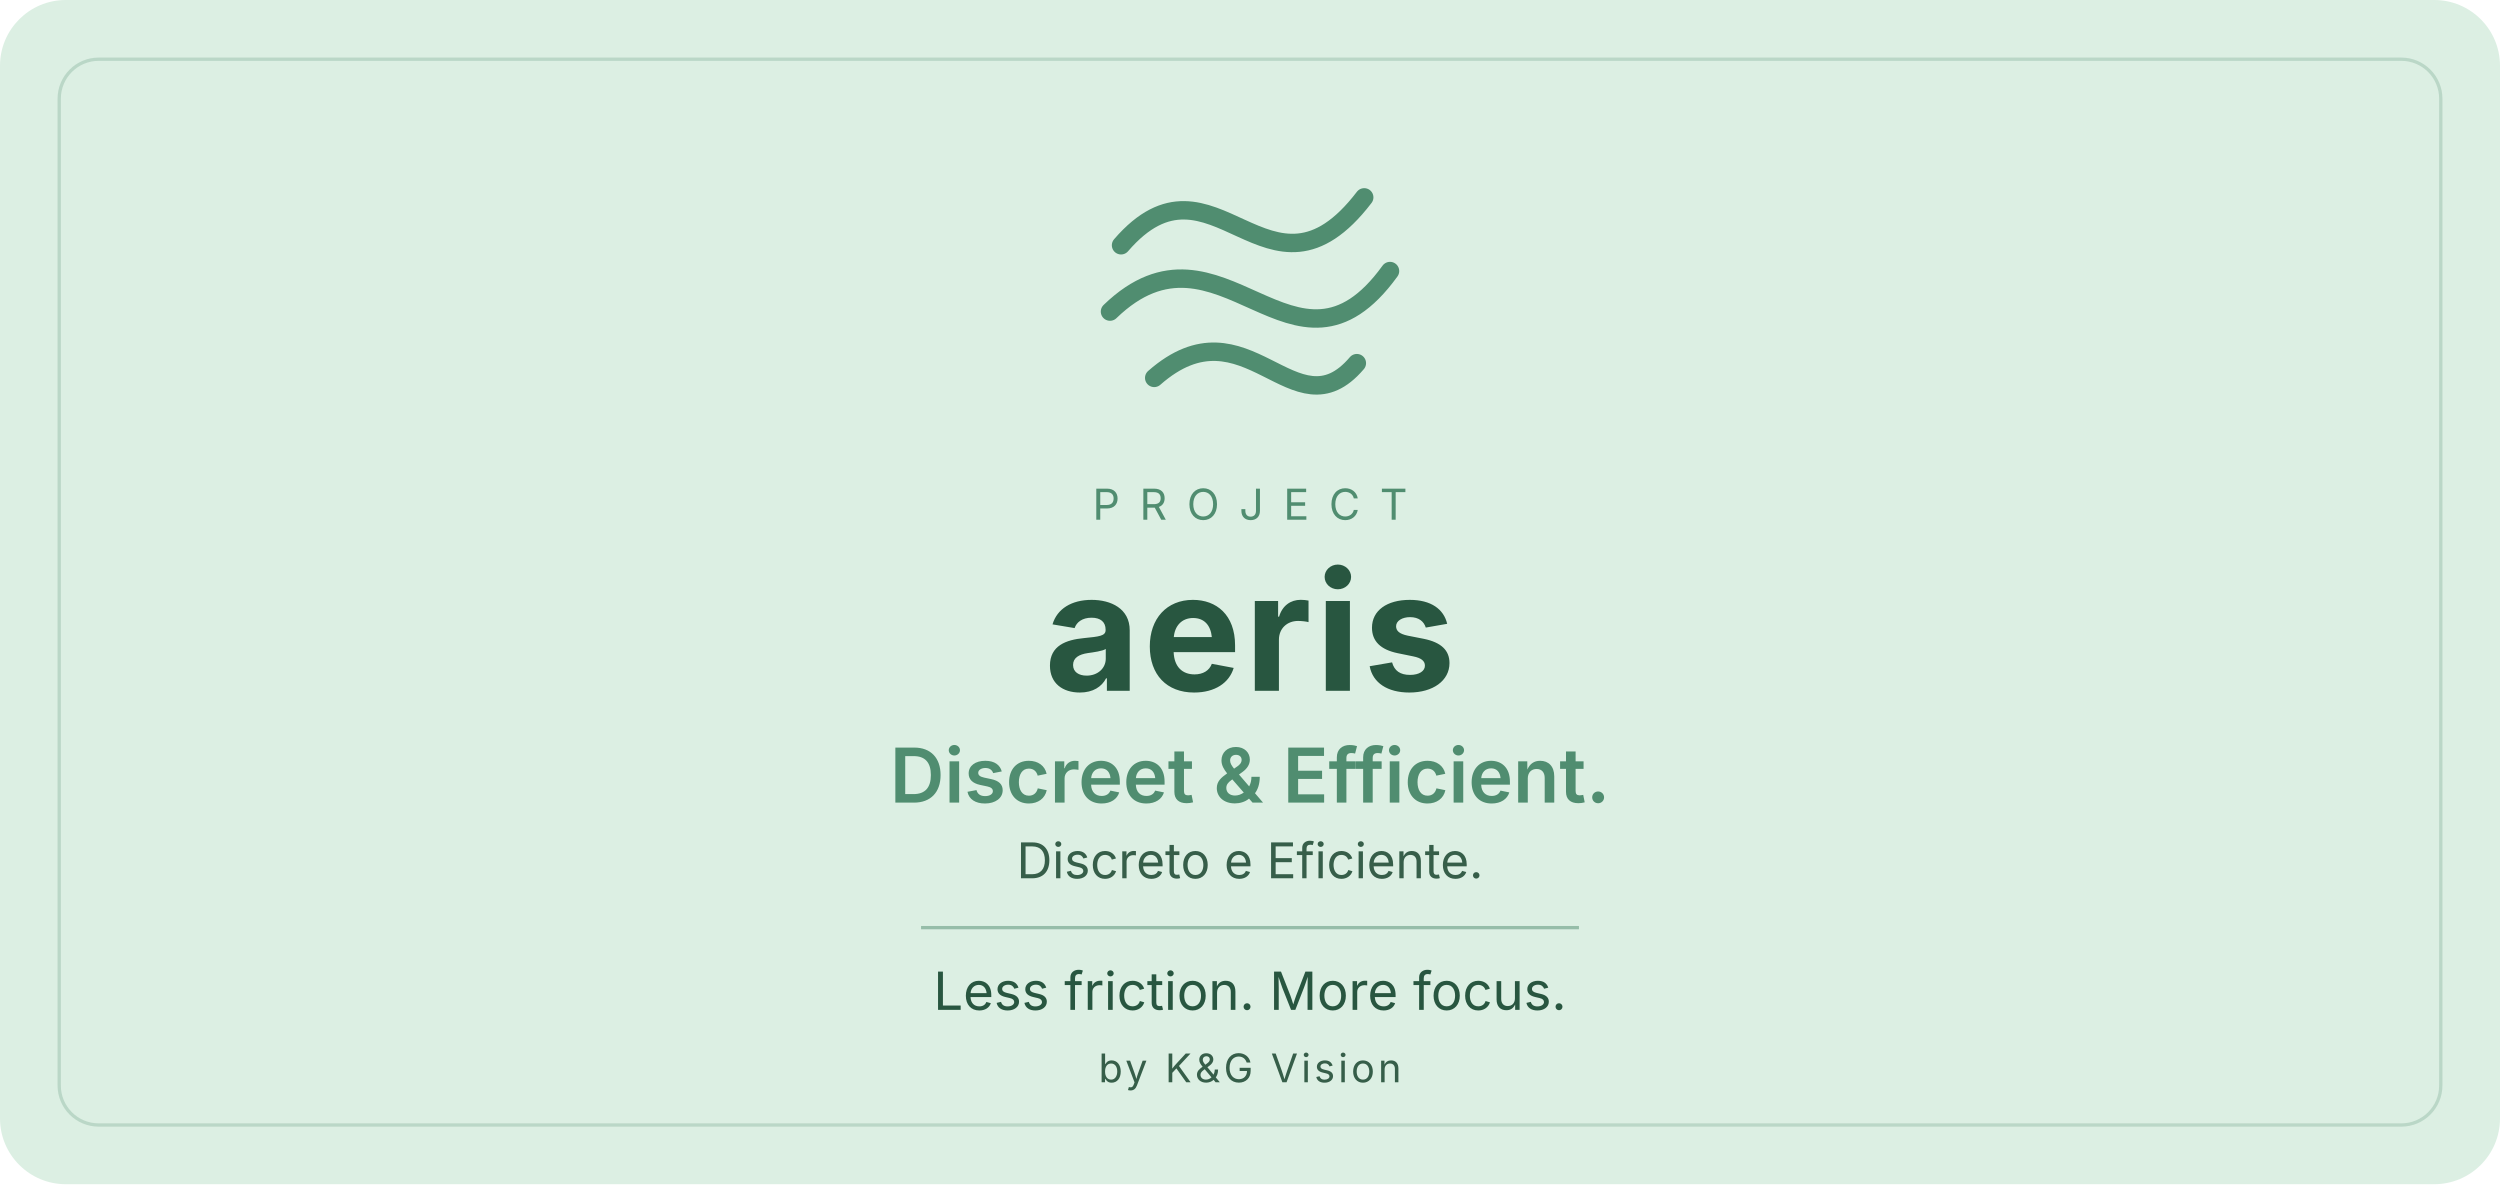
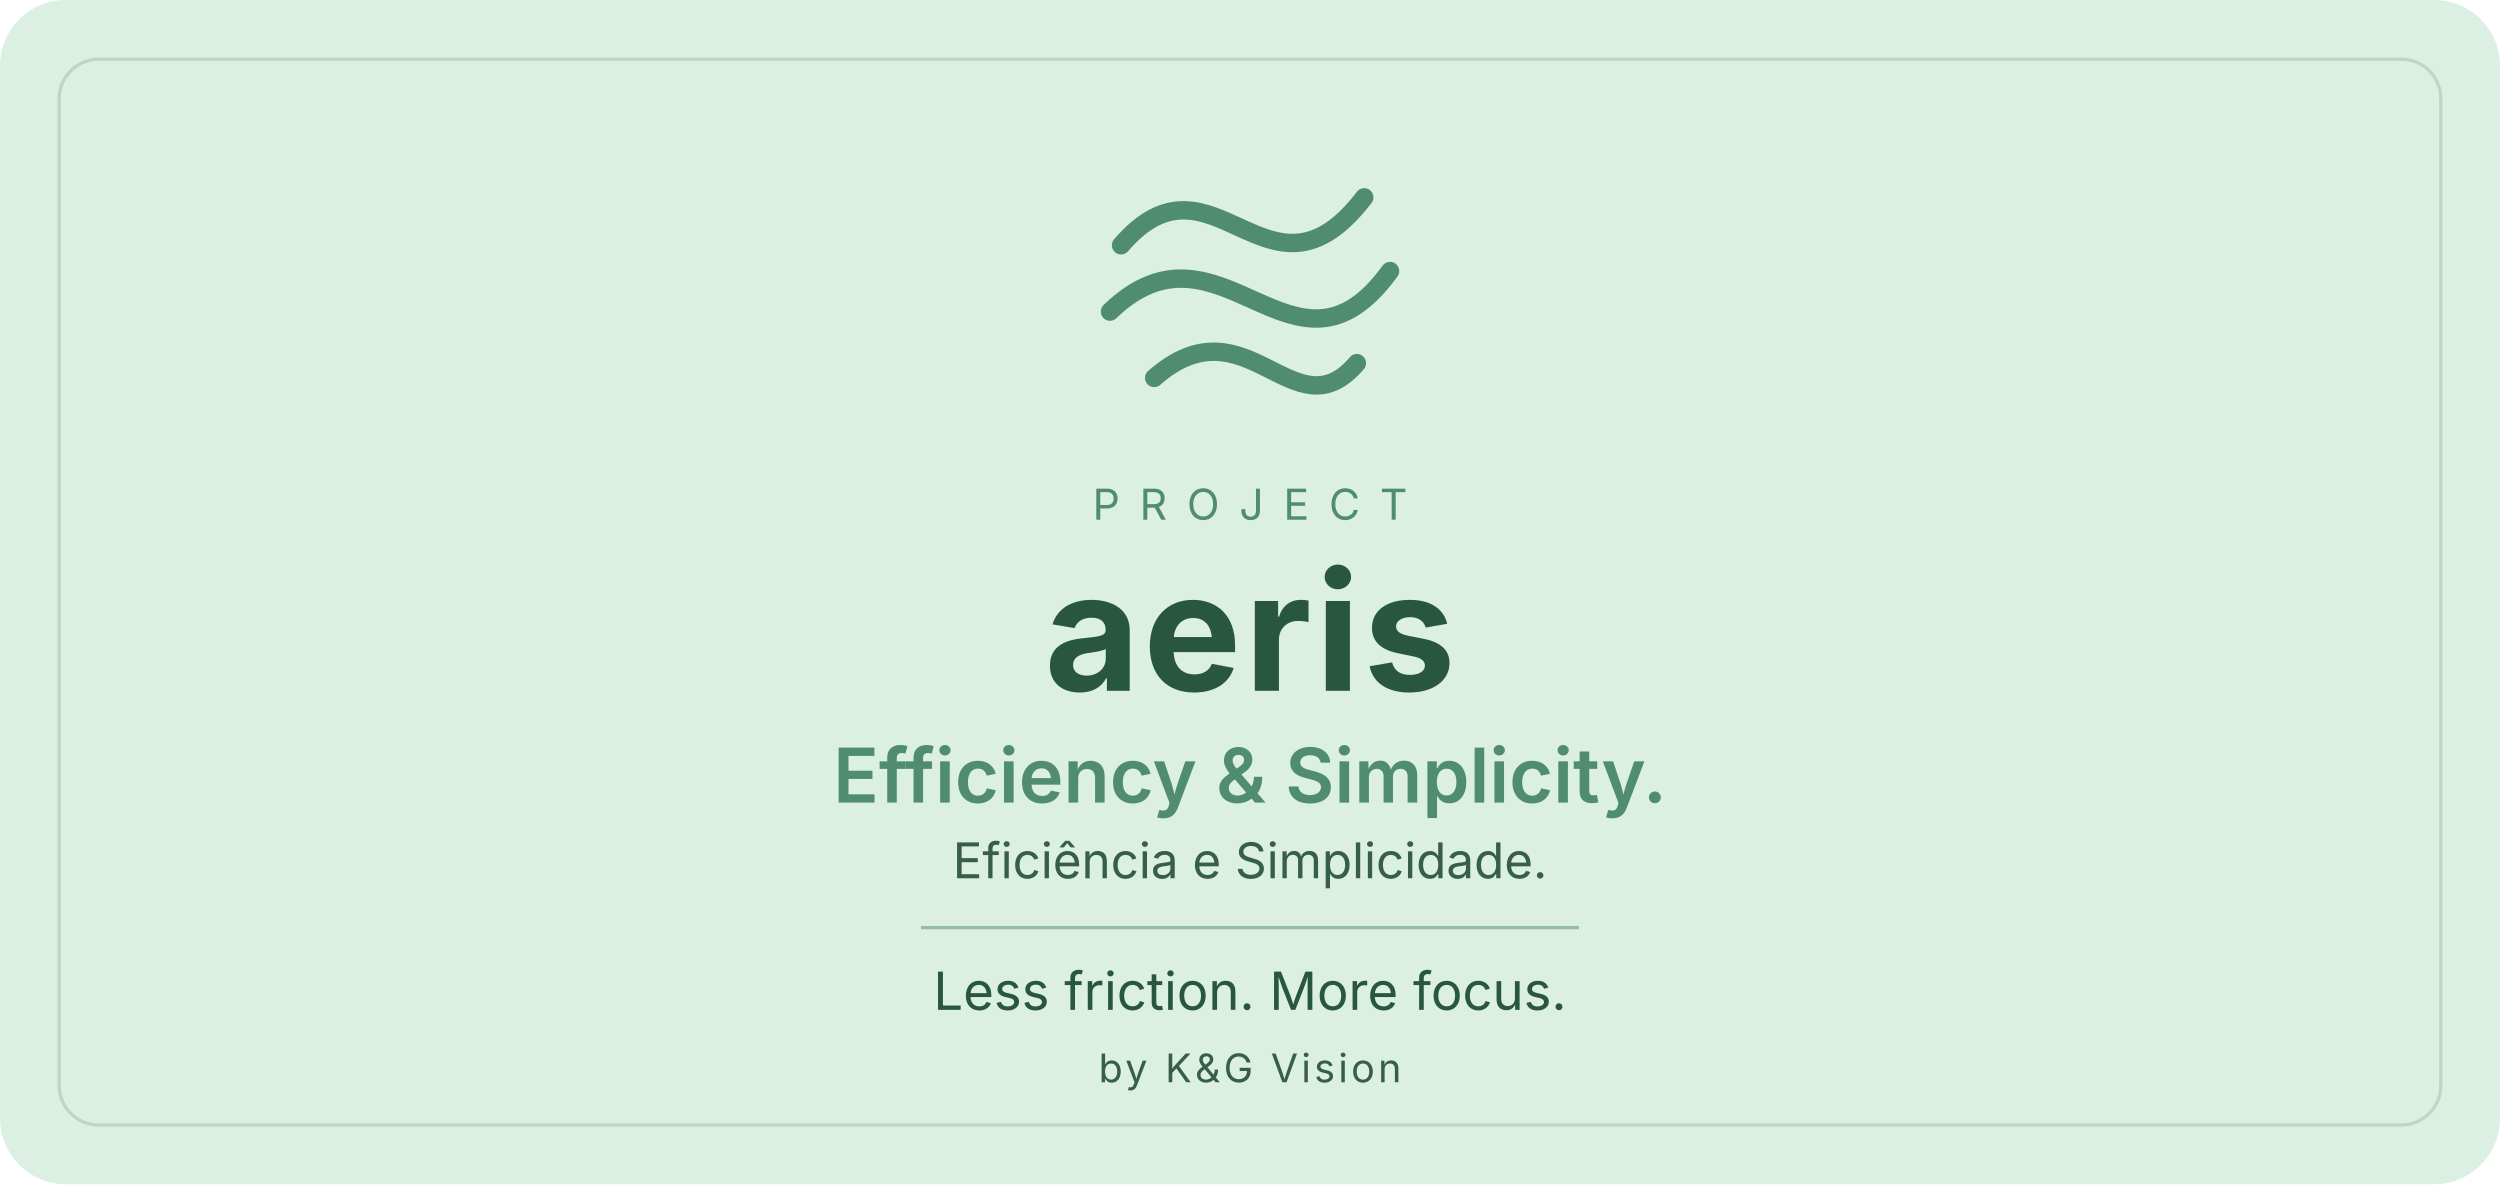
<svg xmlns="http://www.w3.org/2000/svg" width="760" height="360" viewBox="0 0 760 360" role="img" aria-labelledby="title desc">
  <rect x="0" y="0" width="760" height="360" rx="20" fill="#DCEFE3" />
  <rect x="18" y="18" width="724" height="324" rx="12" stroke="#508D70" stroke-opacity=".24" fill="none" />
  <g transform="translate(324 32) scale(1.12)">
    <path d="M15 38C40 9 55 59 81 25M12 56C42 27 62 81 88 45M24 74C49 52 62 90 79 70" fill="none" stroke="#508D70" stroke-width="5" stroke-linecap="round" />
  </g>
  <g font-family="system-ui, -apple-system, Segoe UI, sans-serif" text-anchor="middle">
    <text x="380" y="158" fill="#508D70" font-size="13" letter-spacing="6">PROJECT</text>
    <text x="380" y="210" fill="#285640" font-size="50" font-weight="700" letter-spacing="1">aeris</text>
-     <text x="380" y="244" fill="#508D70" font-size="23" font-weight="600">Discreet &amp; Efficient.</text>
-     <text x="380" y="267" fill="#365E49" font-size="15">Discreto e Eficiente.</text>
+     <text x="380" y="244" fill="#508D70" font-size="23" font-weight="600">Efficiency &amp; Simplicity.</text>
+     <text x="380" y="267" fill="#365E49" font-size="15">Eficiência e Simplicidade.</text>
    <path d="M280 282H480" stroke="#508D70" stroke-opacity=".5" />
    <text x="380" y="307" fill="#285640" font-size="16">Less friction. More focus.</text>
    <text x="380" y="329" fill="#365E49" font-size="12" letter-spacing="1">by K&amp;G Vision</text>
  </g>
</svg>
